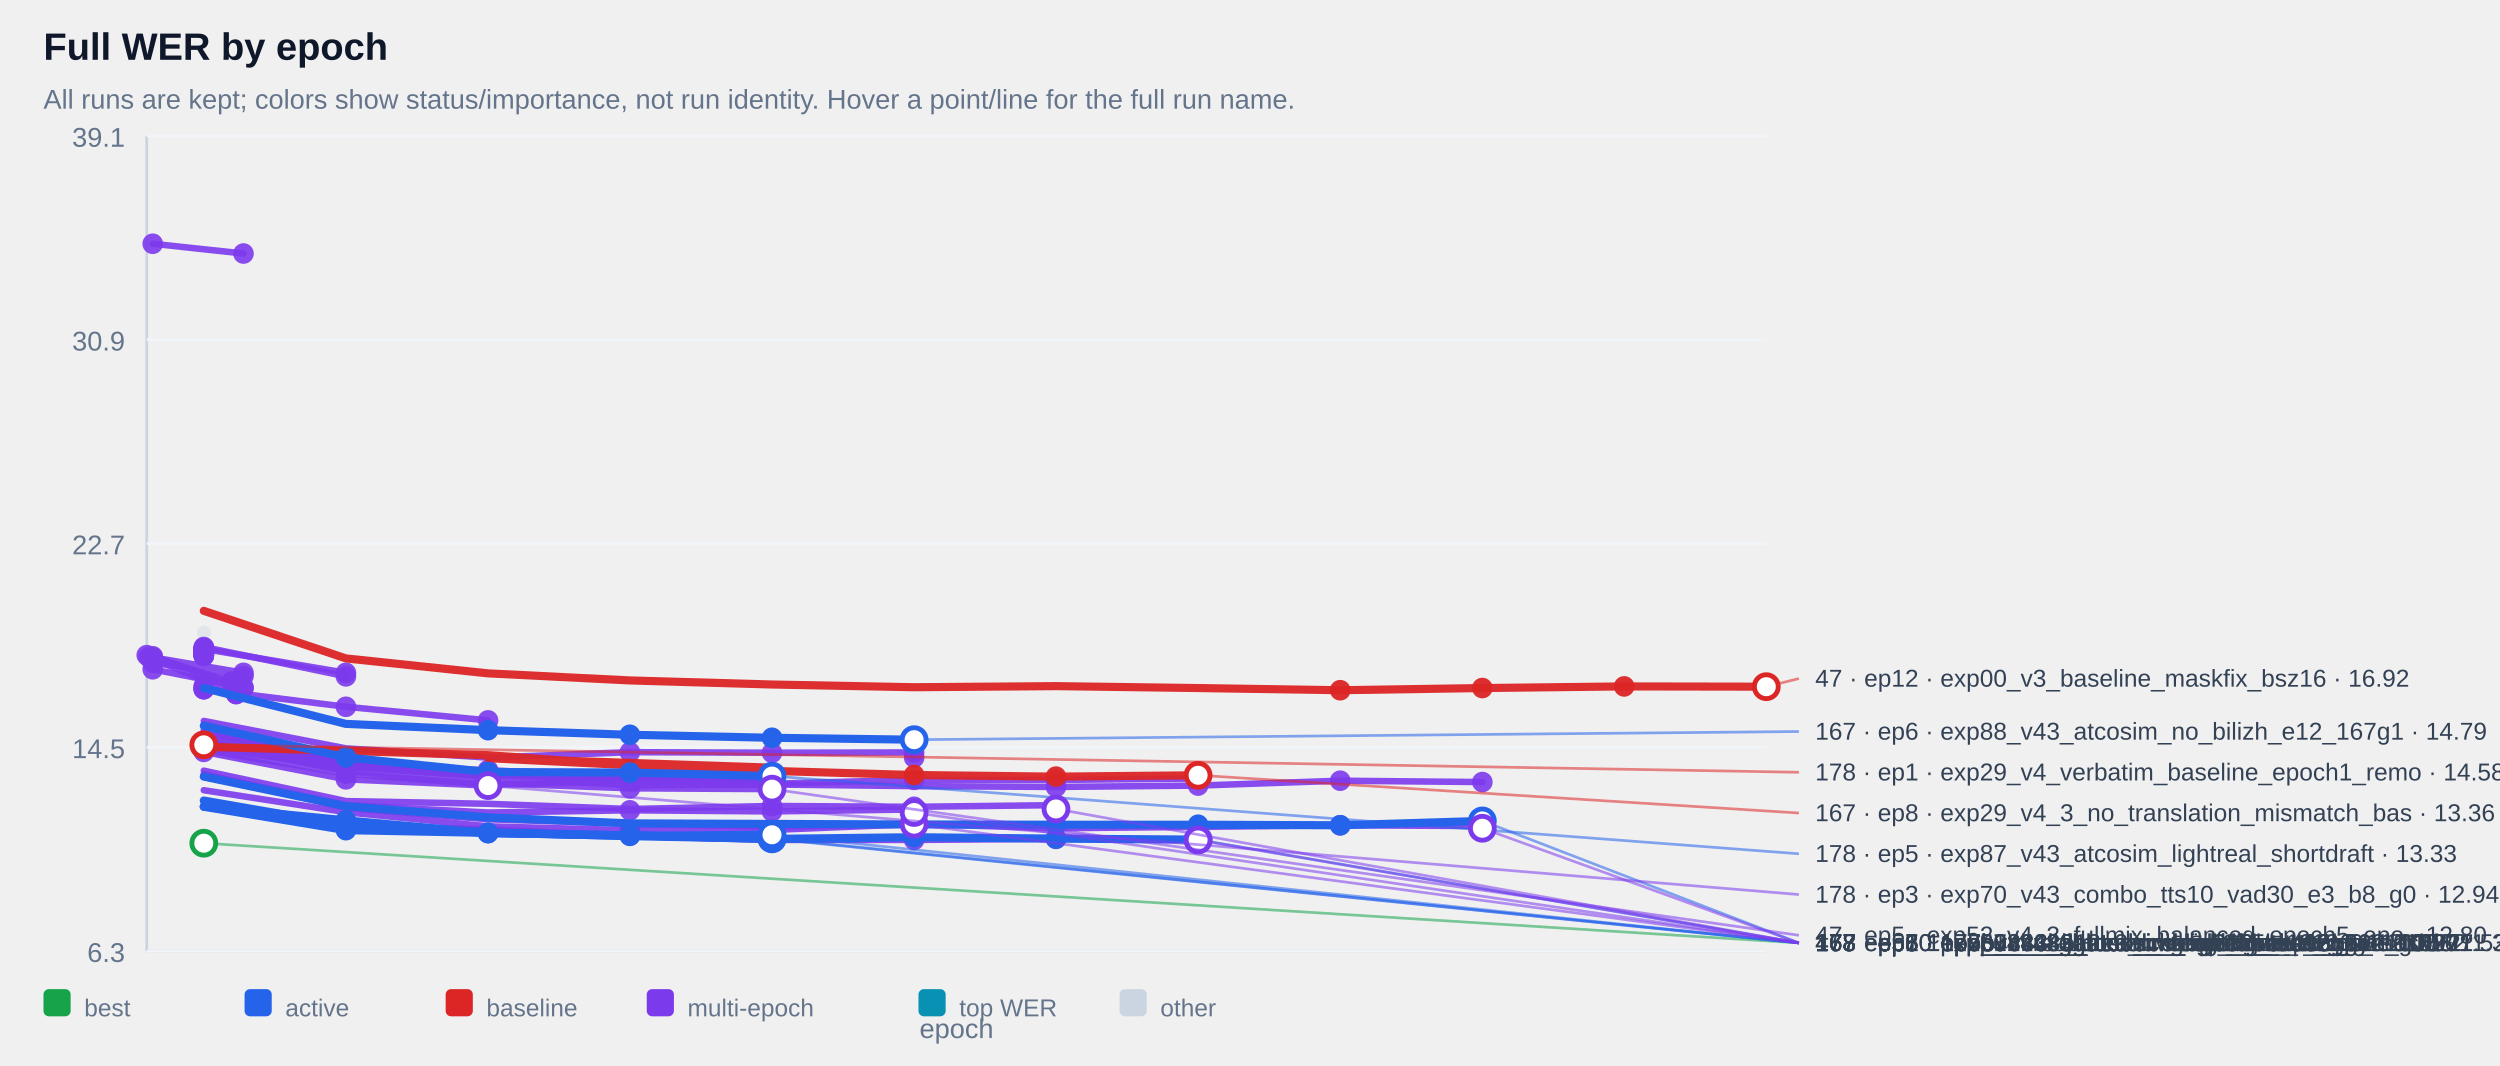
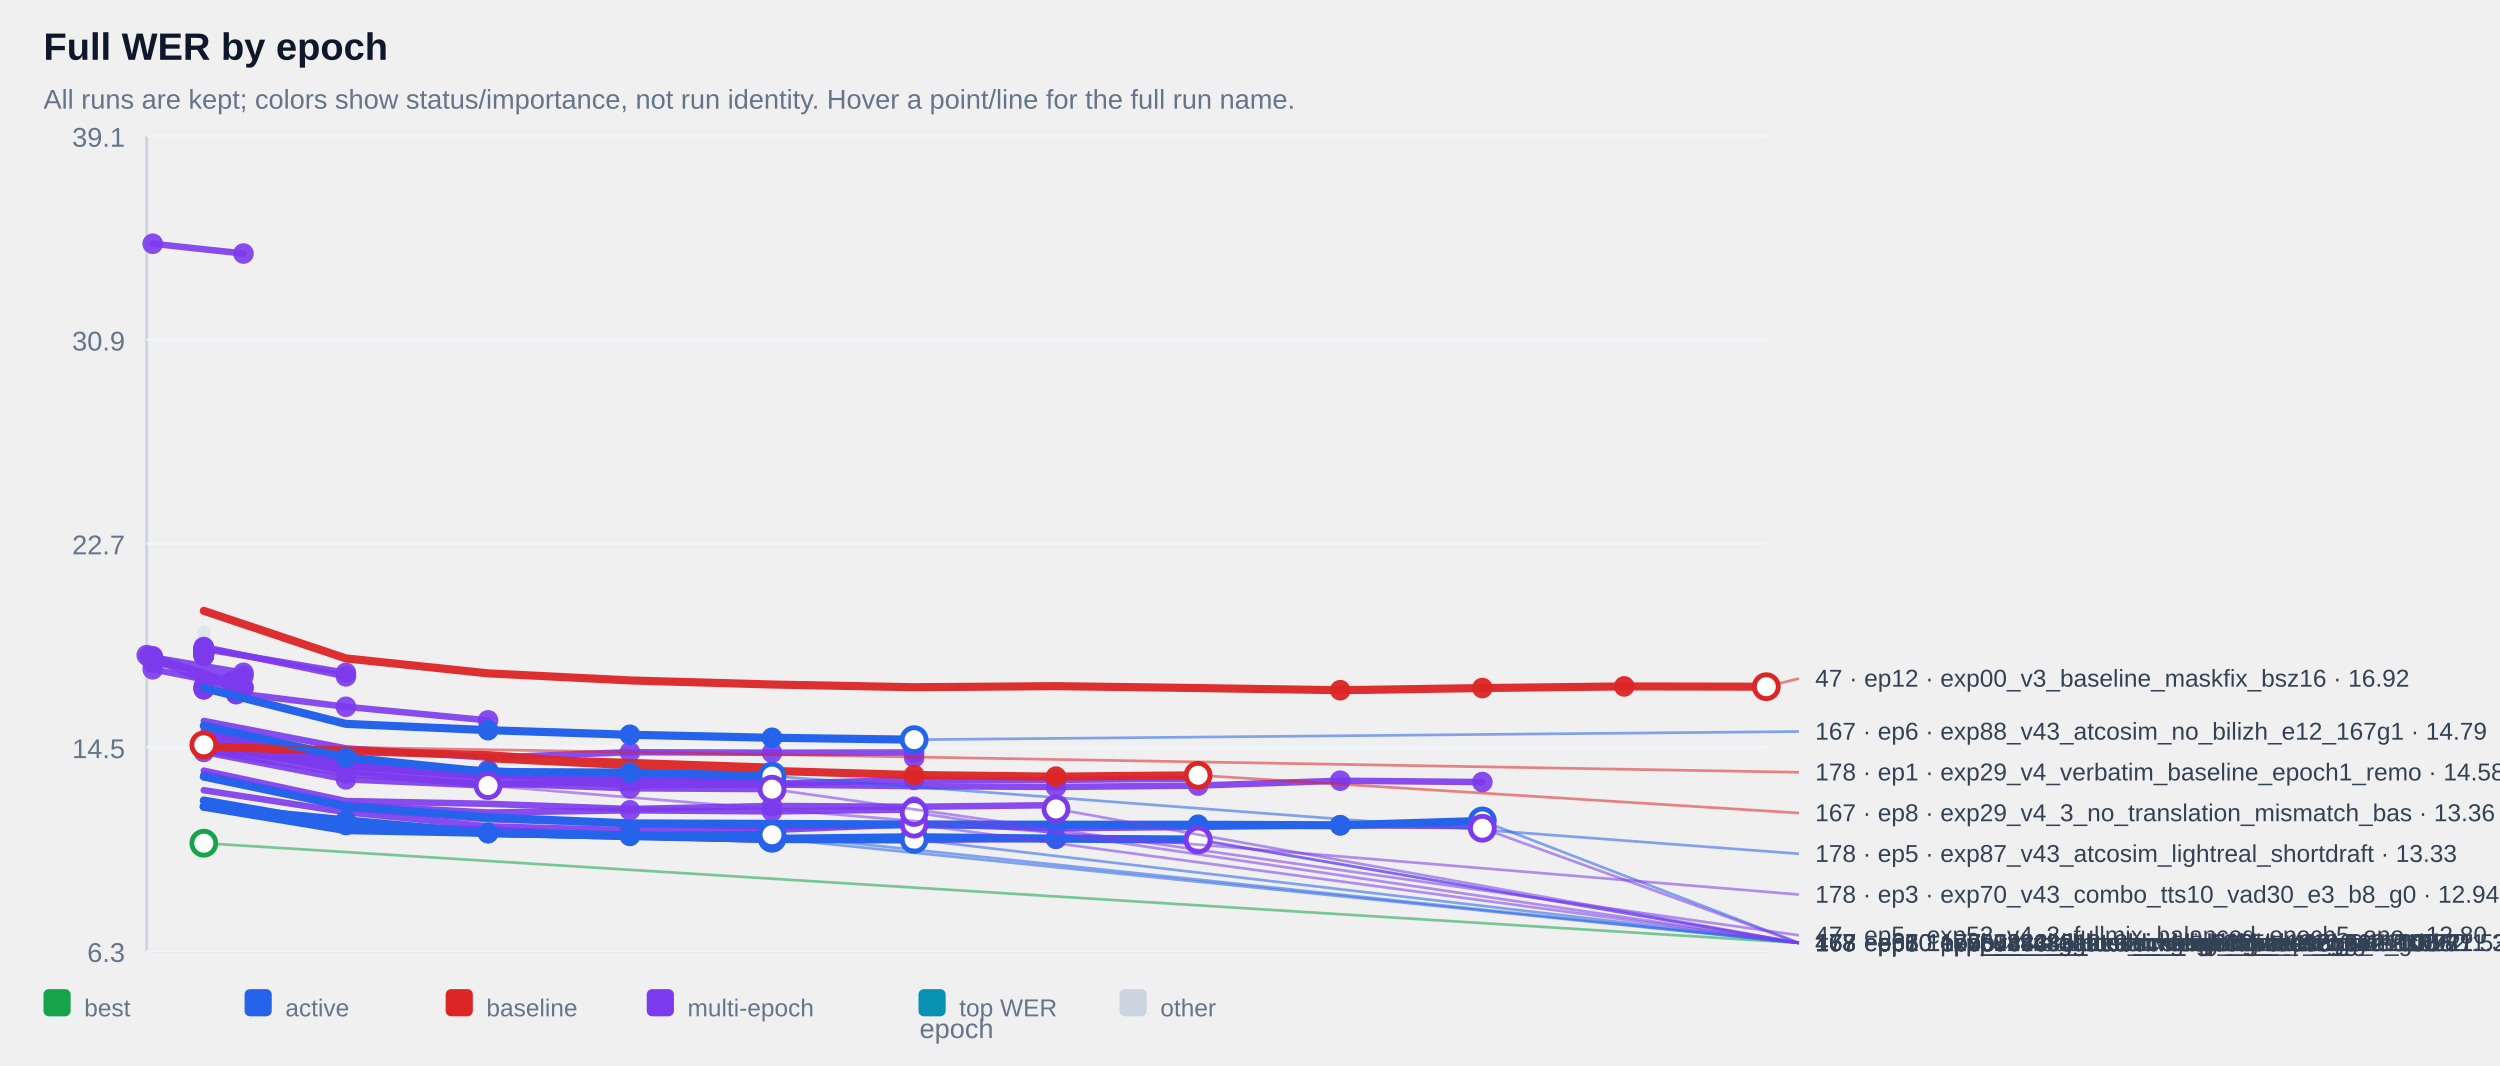
<svg xmlns="http://www.w3.org/2000/svg" width="100%" viewBox="0 0 920 392" style="max-width:920px;background:#ffffff;border:1px solid #e5e7eb;border-radius:10px;">
  <text x="16.0" y="22.0" font-size="14" fill="#0f172a" text-anchor="start" font-family="Arial, sans-serif" font-weight="700">Full WER by epoch</text>
  <text x="16.0" y="40.0" font-size="10" fill="#64748b" text-anchor="start" font-family="Arial, sans-serif" font-weight="400">All runs are kept; colors show status/importance, not run identity. Hover a point/line for the full run name.</text>
  <line x1="54" y1="50" x2="54" y2="350" stroke="#cbd5e1" />
  <line x1="54" y1="350" x2="650" y2="350" stroke="#cbd5e1" />
  <line x1="54" y1="350.0" x2="650" y2="350.0" stroke="#f1f5f9" />
  <text x="46.0" y="354.0" font-size="10" fill="#64748b" text-anchor="end" font-family="Arial, sans-serif" font-weight="400">6.3</text>
  <line x1="54" y1="275.0" x2="650" y2="275.0" stroke="#f1f5f9" />
  <text x="46.0" y="279.0" font-size="10" fill="#64748b" text-anchor="end" font-family="Arial, sans-serif" font-weight="400">14.5</text>
  <line x1="54" y1="200.0" x2="650" y2="200.0" stroke="#f1f5f9" />
  <text x="46.0" y="204.0" font-size="10" fill="#64748b" text-anchor="end" font-family="Arial, sans-serif" font-weight="400">22.7</text>
  <line x1="54" y1="125.0" x2="650" y2="125.0" stroke="#f1f5f9" />
  <text x="46.0" y="129.0" font-size="10" fill="#64748b" text-anchor="end" font-family="Arial, sans-serif" font-weight="400">30.9</text>
  <line x1="54" y1="50.0" x2="650" y2="50.0" stroke="#f1f5f9" />
  <text x="46.0" y="54.0" font-size="10" fill="#64748b" text-anchor="end" font-family="Arial, sans-serif" font-weight="400">39.1</text>
  <g opacity="0.38">
    <circle cx="75.0" cy="232.8" r="2.6" fill="#cbd5e1" />
  </g>
  <g opacity="0.90">
    <polyline points="56.2,89.7 89.6,93.3" fill="none" stroke="#7c3aed" stroke-width="2.4" stroke-linecap="round" stroke-linejoin="round" />
  </g>
  <g opacity="0.90">
    <circle cx="56.2" cy="89.7" r="3.8" fill="#7c3aed" />
  </g>
  <g opacity="0.90">
    <circle cx="89.6" cy="93.3" r="3.8" fill="#7c3aed" />
  </g>
  <g opacity="0.90">
    <polyline points="75.0,238.6 75.0,238.6" fill="none" stroke="#7c3aed" stroke-width="2.4" stroke-linecap="round" stroke-linejoin="round" />
  </g>
  <g opacity="0.90">
    <circle cx="75.0" cy="238.6" r="3.8" fill="#7c3aed" />
  </g>
  <g opacity="0.90">
    <circle cx="75.0" cy="238.6" r="3.8" fill="#7c3aed" />
  </g>
  <g opacity="0.90">
    <polyline points="75.0,238.6 75.0,238.6" fill="none" stroke="#7c3aed" stroke-width="2.4" stroke-linecap="round" stroke-linejoin="round" />
  </g>
  <g opacity="0.90">
    <circle cx="75.0" cy="238.6" r="3.8" fill="#7c3aed" />
  </g>
  <g opacity="0.90">
    <circle cx="75.0" cy="238.6" r="3.8" fill="#7c3aed" />
  </g>
  <g opacity="0.90">
    <polyline points="75.0,239.1 75.0,239.1" fill="none" stroke="#7c3aed" stroke-width="2.4" stroke-linecap="round" stroke-linejoin="round" />
  </g>
  <g opacity="0.90">
    <circle cx="75.0" cy="239.1" r="3.8" fill="#7c3aed" />
  </g>
  <g opacity="0.90">
    <circle cx="75.0" cy="239.1" r="3.8" fill="#7c3aed" />
  </g>
  <g opacity="0.90">
    <polyline points="75.0,239.1 75.0,239.1" fill="none" stroke="#7c3aed" stroke-width="2.4" stroke-linecap="round" stroke-linejoin="round" />
  </g>
  <g opacity="0.90">
    <circle cx="75.0" cy="239.1" r="3.8" fill="#7c3aed" />
  </g>
  <g opacity="0.90">
    <circle cx="75.0" cy="239.1" r="3.8" fill="#7c3aed" />
  </g>
  <g opacity="0.90">
    <polyline points="75.0,239.2 75.0,239.2" fill="none" stroke="#7c3aed" stroke-width="2.4" stroke-linecap="round" stroke-linejoin="round" />
  </g>
  <g opacity="0.90">
    <circle cx="75.0" cy="239.2" r="3.8" fill="#7c3aed" />
  </g>
  <g opacity="0.90">
    <circle cx="75.0" cy="239.2" r="3.8" fill="#7c3aed" />
  </g>
  <g opacity="0.90">
    <polyline points="75.0,239.2 75.0,239.2" fill="none" stroke="#7c3aed" stroke-width="2.4" stroke-linecap="round" stroke-linejoin="round" />
  </g>
  <g opacity="0.90">
    <circle cx="75.0" cy="239.2" r="3.8" fill="#7c3aed" />
  </g>
  <g opacity="0.90">
    <circle cx="75.0" cy="239.2" r="3.8" fill="#7c3aed" />
  </g>
  <g opacity="0.90">
    <polyline points="75.0,239.3 75.0,239.3" fill="none" stroke="#7c3aed" stroke-width="2.4" stroke-linecap="round" stroke-linejoin="round" />
  </g>
  <g opacity="0.90">
    <circle cx="75.0" cy="239.3" r="3.8" fill="#7c3aed" />
  </g>
  <g opacity="0.90">
    <circle cx="75.0" cy="239.3" r="3.8" fill="#7c3aed" />
  </g>
  <g opacity="0.90">
    <polyline points="75.0,239.4 75.0,239.4" fill="none" stroke="#7c3aed" stroke-width="2.4" stroke-linecap="round" stroke-linejoin="round" />
  </g>
  <g opacity="0.90">
    <circle cx="75.0" cy="239.4" r="3.8" fill="#7c3aed" />
  </g>
  <g opacity="0.90">
    <circle cx="75.0" cy="239.4" r="3.8" fill="#7c3aed" />
  </g>
  <g opacity="0.90">
    <polyline points="75.0,239.6 75.0,239.6" fill="none" stroke="#7c3aed" stroke-width="2.4" stroke-linecap="round" stroke-linejoin="round" />
  </g>
  <g opacity="0.90">
    <circle cx="75.0" cy="239.6" r="3.8" fill="#7c3aed" />
  </g>
  <g opacity="0.90">
    <circle cx="75.0" cy="239.6" r="3.8" fill="#7c3aed" />
  </g>
  <g opacity="0.90">
    <polyline points="75.0,239.8 75.0,239.8" fill="none" stroke="#7c3aed" stroke-width="2.4" stroke-linecap="round" stroke-linejoin="round" />
  </g>
  <g opacity="0.90">
    <circle cx="75.0" cy="239.8" r="3.8" fill="#7c3aed" />
  </g>
  <g opacity="0.90">
    <circle cx="75.0" cy="239.8" r="3.8" fill="#7c3aed" />
  </g>
  <g opacity="0.90">
    <polyline points="75.0,239.8 75.0,239.8" fill="none" stroke="#7c3aed" stroke-width="2.4" stroke-linecap="round" stroke-linejoin="round" />
  </g>
  <g opacity="0.90">
    <circle cx="75.0" cy="239.8" r="3.8" fill="#7c3aed" />
  </g>
  <g opacity="0.90">
    <circle cx="75.0" cy="239.8" r="3.8" fill="#7c3aed" />
  </g>
  <g opacity="0.90">
    <polyline points="75.0,239.9 75.0,239.9" fill="none" stroke="#7c3aed" stroke-width="2.4" stroke-linecap="round" stroke-linejoin="round" />
  </g>
  <g opacity="0.90">
    <circle cx="75.0" cy="239.9" r="3.8" fill="#7c3aed" />
  </g>
  <g opacity="0.90">
    <circle cx="75.0" cy="239.9" r="3.8" fill="#7c3aed" />
  </g>
  <g opacity="0.90">
    <polyline points="75.0,240.1 75.0,240.1" fill="none" stroke="#7c3aed" stroke-width="2.4" stroke-linecap="round" stroke-linejoin="round" />
  </g>
  <g opacity="0.90">
    <circle cx="75.0" cy="240.1" r="3.8" fill="#7c3aed" />
  </g>
  <g opacity="0.90">
    <circle cx="75.0" cy="240.1" r="3.8" fill="#7c3aed" />
  </g>
  <g opacity="0.90">
    <polyline points="75.0,240.2 75.0,240.2" fill="none" stroke="#7c3aed" stroke-width="2.4" stroke-linecap="round" stroke-linejoin="round" />
  </g>
  <g opacity="0.90">
    <circle cx="75.0" cy="240.2" r="3.8" fill="#7c3aed" />
  </g>
  <g opacity="0.90">
    <circle cx="75.0" cy="240.2" r="3.8" fill="#7c3aed" />
  </g>
  <g opacity="0.90">
    <polyline points="75.0,240.3 75.0,240.3" fill="none" stroke="#7c3aed" stroke-width="2.4" stroke-linecap="round" stroke-linejoin="round" />
  </g>
  <g opacity="0.90">
    <circle cx="75.0" cy="240.3" r="3.8" fill="#7c3aed" />
  </g>
  <g opacity="0.90">
    <circle cx="75.0" cy="240.3" r="3.8" fill="#7c3aed" />
  </g>
  <g opacity="0.90">
    <polyline points="75.0,240.5 75.0,240.5" fill="none" stroke="#7c3aed" stroke-width="2.4" stroke-linecap="round" stroke-linejoin="round" />
  </g>
  <g opacity="0.90">
    <circle cx="75.0" cy="240.5" r="3.8" fill="#7c3aed" />
  </g>
  <g opacity="0.90">
    <circle cx="75.0" cy="240.5" r="3.8" fill="#7c3aed" />
  </g>
  <g opacity="0.90">
    <polyline points="75.0,240.5 75.0,240.5" fill="none" stroke="#7c3aed" stroke-width="2.4" stroke-linecap="round" stroke-linejoin="round" />
  </g>
  <g opacity="0.90">
    <circle cx="75.0" cy="240.5" r="3.8" fill="#7c3aed" />
  </g>
  <g opacity="0.90">
    <circle cx="75.0" cy="240.5" r="3.8" fill="#7c3aed" />
  </g>
  <g opacity="0.90">
    <polyline points="75.0,241.0 75.0,241.0" fill="none" stroke="#7c3aed" stroke-width="2.4" stroke-linecap="round" stroke-linejoin="round" />
  </g>
  <g opacity="0.90">
    <circle cx="75.0" cy="241.0" r="3.8" fill="#7c3aed" />
  </g>
  <g opacity="0.90">
    <circle cx="75.0" cy="241.0" r="3.8" fill="#7c3aed" />
  </g>
  <g opacity="0.90">
    <polyline points="75.0,241.0 75.0,241.0" fill="none" stroke="#7c3aed" stroke-width="2.4" stroke-linecap="round" stroke-linejoin="round" />
  </g>
  <g opacity="0.90">
    <circle cx="75.0" cy="241.0" r="3.8" fill="#7c3aed" />
  </g>
  <g opacity="0.90">
    <circle cx="75.0" cy="241.0" r="3.8" fill="#7c3aed" />
  </g>
  <g opacity="0.90">
    <polyline points="75.0,241.4 75.0,241.4" fill="none" stroke="#7c3aed" stroke-width="2.4" stroke-linecap="round" stroke-linejoin="round" />
  </g>
  <g opacity="0.90">
    <circle cx="75.0" cy="241.4" r="3.8" fill="#7c3aed" />
  </g>
  <g opacity="0.90">
    <circle cx="75.0" cy="241.4" r="3.8" fill="#7c3aed" />
  </g>
  <g opacity="0.90">
    <polyline points="75.0,238.8 127.3,247.6" fill="none" stroke="#7c3aed" stroke-width="2.4" stroke-linecap="round" stroke-linejoin="round" />
  </g>
  <g opacity="0.90">
    <circle cx="75.0" cy="238.8" r="3.8" fill="#7c3aed" />
  </g>
  <g opacity="0.90">
    <circle cx="127.3" cy="247.6" r="3.8" fill="#7c3aed" />
  </g>
  <g opacity="0.90">
    <polyline points="56.2,241.9 89.6,247.6 56.2,243.9 89.6,248.8" fill="none" stroke="#7c3aed" stroke-width="2.4" stroke-linecap="round" stroke-linejoin="round" />
  </g>
  <g opacity="0.90">
    <circle cx="56.2" cy="241.9" r="3.8" fill="#7c3aed" />
  </g>
  <g opacity="0.90">
    <circle cx="89.6" cy="247.6" r="3.8" fill="#7c3aed" />
  </g>
  <g opacity="0.90">
    <circle cx="56.2" cy="243.9" r="3.8" fill="#7c3aed" />
  </g>
  <g opacity="0.90">
    <circle cx="89.6" cy="248.8" r="3.8" fill="#7c3aed" />
  </g>
  <g opacity="0.90">
    <polyline points="75.0,238.1 127.3,248.9" fill="none" stroke="#7c3aed" stroke-width="2.4" stroke-linecap="round" stroke-linejoin="round" />
  </g>
  <g opacity="0.90">
    <circle cx="75.0" cy="238.1" r="3.8" fill="#7c3aed" />
  </g>
  <g opacity="0.90">
    <circle cx="127.3" cy="248.9" r="3.8" fill="#7c3aed" />
  </g>
  <g opacity="0.90">
    <polyline points="54.0,241.1 85.2,250.9 85.2,250.9" fill="none" stroke="#7c3aed" stroke-width="2.4" stroke-linecap="round" stroke-linejoin="round" />
  </g>
  <g opacity="0.90">
    <circle cx="54.0" cy="241.1" r="3.8" fill="#7c3aed" />
  </g>
  <g opacity="0.90">
    <circle cx="85.2" cy="250.9" r="3.8" fill="#7c3aed" />
  </g>
  <g opacity="0.90">
    <circle cx="85.2" cy="250.9" r="3.8" fill="#7c3aed" />
  </g>
  <g opacity="0.90">
    <polyline points="75.0,252.6 75.0,252.6" fill="none" stroke="#7c3aed" stroke-width="2.4" stroke-linecap="round" stroke-linejoin="round" />
  </g>
  <g opacity="0.90">
    <circle cx="75.0" cy="252.6" r="3.8" fill="#7c3aed" />
  </g>
  <g opacity="0.90">
    <circle cx="75.0" cy="252.6" r="3.8" fill="#7c3aed" />
  </g>
  <g opacity="0.90">
    <polyline points="56.2,246.3 89.6,252.9" fill="none" stroke="#7c3aed" stroke-width="2.4" stroke-linecap="round" stroke-linejoin="round" />
  </g>
  <g opacity="0.90">
    <circle cx="56.2" cy="246.3" r="3.8" fill="#7c3aed" />
  </g>
  <g opacity="0.90">
    <circle cx="89.6" cy="252.9" r="3.8" fill="#7c3aed" />
  </g>
  <g opacity="0.90">
    <polyline points="56.2,241.5 89.6,253.3" fill="none" stroke="#7c3aed" stroke-width="2.4" stroke-linecap="round" stroke-linejoin="round" />
  </g>
  <g opacity="0.90">
    <circle cx="56.2" cy="241.5" r="3.8" fill="#7c3aed" />
  </g>
  <g opacity="0.90">
    <circle cx="89.6" cy="253.3" r="3.8" fill="#7c3aed" />
  </g>
  <g opacity="0.90">
    <polyline points="75.0,253.6 75.0,253.6" fill="none" stroke="#7c3aed" stroke-width="2.4" stroke-linecap="round" stroke-linejoin="round" />
  </g>
  <g opacity="0.90">
    <circle cx="75.0" cy="253.6" r="3.8" fill="#7c3aed" />
  </g>
  <g opacity="0.90">
    <circle cx="75.0" cy="253.6" r="3.8" fill="#7c3aed" />
  </g>
  <g opacity="0.90">
    <polyline points="54.8,241.8 86.9,255.4 86.9,255.4" fill="none" stroke="#7c3aed" stroke-width="2.4" stroke-linecap="round" stroke-linejoin="round" />
  </g>
  <g opacity="0.90">
    <circle cx="54.8" cy="241.8" r="3.8" fill="#7c3aed" />
  </g>
  <g opacity="0.90">
    <circle cx="86.9" cy="255.4" r="3.8" fill="#7c3aed" />
  </g>
  <g opacity="0.90">
    <circle cx="86.9" cy="255.4" r="3.8" fill="#7c3aed" />
  </g>
  <g opacity="0.90">
    <polyline points="75.0,253.6 127.3,260.1 179.6,265.1" fill="none" stroke="#7c3aed" stroke-width="2.4" stroke-linecap="round" stroke-linejoin="round" />
  </g>
  <g opacity="0.90">
    <circle cx="75.0" cy="253.6" r="3.8" fill="#7c3aed" />
  </g>
  <g opacity="0.90">
    <circle cx="127.3" cy="260.1" r="3.8" fill="#7c3aed" />
  </g>
  <g opacity="0.90">
    <circle cx="179.6" cy="265.1" r="3.8" fill="#7c3aed" />
  </g>
  <g opacity="0.90">
    <polyline points="75.0,265.3 127.3,275.4 179.6,278.8 231.8,276.8 284.1,277.0 336.4,276.9 336.4,278.8" fill="none" stroke="#7c3aed" stroke-width="2.4" stroke-linecap="round" stroke-linejoin="round" />
  </g>
  <g opacity="0.90">
    <circle cx="231.8" cy="276.8" r="3.8" fill="#7c3aed" />
  </g>
  <g opacity="0.90">
    <circle cx="284.1" cy="277.0" r="3.8" fill="#7c3aed" />
  </g>
  <g opacity="0.90">
    <circle cx="336.4" cy="276.9" r="3.8" fill="#7c3aed" />
  </g>
  <g opacity="0.90">
    <circle cx="336.4" cy="278.8" r="3.8" fill="#7c3aed" />
  </g>
  <g opacity="0.90">
    <polyline points="75.0,273.1 127.3,281.3 179.6,284.2 179.6,284.2" fill="none" stroke="#7c3aed" stroke-width="2.4" stroke-linecap="round" stroke-linejoin="round" />
  </g>
  <g opacity="0.90">
    <circle cx="75.0" cy="273.1" r="3.8" fill="#7c3aed" />
  </g>
  <g opacity="0.90">
    <circle cx="127.3" cy="281.3" r="3.8" fill="#7c3aed" />
  </g>
  <g opacity="0.90">
    <circle cx="179.6" cy="284.2" r="3.8" fill="#7c3aed" />
  </g>
  <g opacity="0.90">
    <circle cx="179.6" cy="284.2" r="3.8" fill="#7c3aed" />
  </g>
  <g opacity="0.90">
    <polyline points="75.0,273.7 127.3,281.4 179.6,285.0 179.6,285.0" fill="none" stroke="#7c3aed" stroke-width="2.4" stroke-linecap="round" stroke-linejoin="round" />
  </g>
  <g opacity="0.90">
    <circle cx="75.0" cy="273.7" r="3.8" fill="#7c3aed" />
  </g>
  <g opacity="0.90">
    <circle cx="127.3" cy="281.4" r="3.8" fill="#7c3aed" />
  </g>
  <g opacity="0.90">
    <circle cx="179.6" cy="285.0" r="3.8" fill="#7c3aed" />
  </g>
  <g opacity="0.90">
    <circle cx="179.6" cy="285.0" r="3.8" fill="#7c3aed" />
  </g>
  <g opacity="0.90">
    <polyline points="75.0,275.1 127.3,282.3 179.6,285.1 179.6,285.1" fill="none" stroke="#7c3aed" stroke-width="2.4" stroke-linecap="round" stroke-linejoin="round" />
  </g>
  <g opacity="0.90">
    <circle cx="75.0" cy="275.1" r="3.8" fill="#7c3aed" />
  </g>
  <g opacity="0.90">
    <circle cx="127.3" cy="282.3" r="3.8" fill="#7c3aed" />
  </g>
  <g opacity="0.90">
    <circle cx="179.6" cy="285.1" r="3.8" fill="#7c3aed" />
  </g>
  <g opacity="0.90">
    <circle cx="179.6" cy="285.1" r="3.8" fill="#7c3aed" />
  </g>
  <g opacity="0.90">
    <polyline points="75.0,272.8 127.3,281.7 179.6,285.3 179.6,285.3" fill="none" stroke="#7c3aed" stroke-width="2.4" stroke-linecap="round" stroke-linejoin="round" />
  </g>
  <g opacity="0.90">
    <circle cx="75.0" cy="272.8" r="3.8" fill="#7c3aed" />
  </g>
  <g opacity="0.90">
    <circle cx="127.3" cy="281.7" r="3.8" fill="#7c3aed" />
  </g>
  <g opacity="0.90">
    <circle cx="179.6" cy="285.3" r="3.8" fill="#7c3aed" />
  </g>
  <g opacity="0.90">
    <circle cx="179.6" cy="285.3" r="3.8" fill="#7c3aed" />
  </g>
  <g opacity="0.90">
    <polyline points="75.0,273.5 127.3,281.8 179.6,285.6 179.6,285.6" fill="none" stroke="#7c3aed" stroke-width="2.4" stroke-linecap="round" stroke-linejoin="round" />
  </g>
  <g opacity="0.90">
    <circle cx="75.0" cy="273.5" r="3.8" fill="#7c3aed" />
  </g>
  <g opacity="0.90">
    <circle cx="127.3" cy="281.8" r="3.8" fill="#7c3aed" />
  </g>
  <g opacity="0.90">
    <circle cx="179.6" cy="285.6" r="3.8" fill="#7c3aed" />
  </g>
  <g opacity="0.90">
    <circle cx="179.6" cy="285.6" r="3.8" fill="#7c3aed" />
  </g>
  <g opacity="0.90">
    <polyline points="75.0,274.3 127.3,281.9 179.6,285.9 179.6,285.9" fill="none" stroke="#7c3aed" stroke-width="2.4" stroke-linecap="round" stroke-linejoin="round" />
  </g>
  <g opacity="0.90">
    <circle cx="75.0" cy="274.3" r="3.8" fill="#7c3aed" />
  </g>
  <g opacity="0.90">
    <circle cx="127.3" cy="281.9" r="3.8" fill="#7c3aed" />
  </g>
  <g opacity="0.90">
    <circle cx="179.6" cy="285.9" r="3.8" fill="#7c3aed" />
  </g>
  <g opacity="0.90">
    <circle cx="179.6" cy="285.9" r="3.8" fill="#7c3aed" />
  </g>
  <g opacity="0.90">
    <polyline points="75.0,269.9 127.3,280.5 179.6,284.0 231.8,284.8 284.1,286.0 284.1,286.0" fill="none" stroke="#7c3aed" stroke-width="2.4" stroke-linecap="round" stroke-linejoin="round" />
  </g>
  <g opacity="0.90">
    <circle cx="179.6" cy="284.0" r="3.8" fill="#7c3aed" />
  </g>
  <g opacity="0.90">
    <circle cx="231.8" cy="284.8" r="3.8" fill="#7c3aed" />
  </g>
  <g opacity="0.90">
    <circle cx="284.1" cy="286.0" r="3.8" fill="#7c3aed" />
  </g>
  <g opacity="0.90">
    <circle cx="284.1" cy="286.0" r="3.8" fill="#7c3aed" />
  </g>
  <g opacity="0.90">
    <polyline points="75.0,273.4 127.3,282.1 179.6,283.4 231.8,286.2 284.1,286.2 284.1,286.2" fill="none" stroke="#7c3aed" stroke-width="2.4" stroke-linecap="round" stroke-linejoin="round" />
  </g>
  <g opacity="0.90">
    <circle cx="179.6" cy="283.4" r="3.8" fill="#7c3aed" />
  </g>
  <g opacity="0.90">
    <circle cx="231.8" cy="286.2" r="3.8" fill="#7c3aed" />
  </g>
  <g opacity="0.90">
    <circle cx="284.1" cy="286.2" r="3.8" fill="#7c3aed" />
  </g>
  <g opacity="0.90">
    <circle cx="284.1" cy="286.2" r="3.8" fill="#7c3aed" />
  </g>
  <g opacity="0.90">
    <polyline points="75.0,266.6 127.3,280.2 179.6,284.2 231.8,287.6 284.1,288.4 336.4,287.0 388.6,287.0 440.9,286.5" fill="none" stroke="#7c3aed" stroke-width="2.4" stroke-linecap="round" stroke-linejoin="round" />
  </g>
  <g opacity="0.90">
    <circle cx="284.1" cy="288.4" r="3.8" fill="#7c3aed" />
  </g>
  <g opacity="0.90">
    <circle cx="336.4" cy="287.0" r="3.8" fill="#7c3aed" />
  </g>
  <g opacity="0.90">
    <circle cx="388.6" cy="287.0" r="3.8" fill="#7c3aed" />
  </g>
  <g opacity="0.90">
    <circle cx="440.9" cy="286.5" r="3.8" fill="#7c3aed" />
  </g>
  <g opacity="0.90">
    <polyline points="75.0,271.0 127.3,280.6 179.6,285.2 231.8,287.1 284.1,287.0 284.1,287.0" fill="none" stroke="#7c3aed" stroke-width="2.4" stroke-linecap="round" stroke-linejoin="round" />
  </g>
  <g opacity="0.90">
    <circle cx="179.6" cy="285.2" r="3.8" fill="#7c3aed" />
  </g>
  <g opacity="0.90">
    <circle cx="231.8" cy="287.1" r="3.8" fill="#7c3aed" />
  </g>
  <g opacity="0.90">
    <circle cx="284.1" cy="287.0" r="3.8" fill="#7c3aed" />
  </g>
  <g opacity="0.90">
    <circle cx="284.1" cy="287.0" r="3.8" fill="#7c3aed" />
  </g>
  <g opacity="0.90">
    <polyline points="75.0,276.0 127.3,284.7 179.6,288.8 179.6,288.8 231.8,287.5" fill="none" stroke="#7c3aed" stroke-width="2.4" stroke-linecap="round" stroke-linejoin="round" />
  </g>
  <g opacity="0.90">
    <circle cx="127.3" cy="284.7" r="3.8" fill="#7c3aed" />
  </g>
  <g opacity="0.90">
    <circle cx="179.6" cy="288.8" r="3.8" fill="#7c3aed" />
  </g>
  <g opacity="0.90">
    <circle cx="179.6" cy="288.8" r="3.8" fill="#7c3aed" />
  </g>
  <g opacity="0.90">
    <circle cx="231.8" cy="287.5" r="3.8" fill="#7c3aed" />
  </g>
  <g opacity="0.90">
    <polyline points="75.0,268.6 127.3,281.9 179.6,285.8 231.8,289.0 284.1,288.7 336.4,289.3 388.6,289.6 440.9,289.1 493.2,287.3 545.5,287.8" fill="none" stroke="#7c3aed" stroke-width="2.4" stroke-linecap="round" stroke-linejoin="round" />
  </g>
  <g opacity="0.90">
    <circle cx="388.6" cy="289.6" r="3.8" fill="#7c3aed" />
  </g>
  <g opacity="0.90">
    <circle cx="440.9" cy="289.1" r="3.8" fill="#7c3aed" />
  </g>
  <g opacity="0.90">
    <circle cx="493.2" cy="287.3" r="3.8" fill="#7c3aed" />
  </g>
  <g opacity="0.90">
    <circle cx="545.5" cy="287.8" r="3.8" fill="#7c3aed" />
  </g>
  <g opacity="0.90">
    <polyline points="75.0,276.7 127.3,286.8 179.6,289.1 179.6,289.1" fill="none" stroke="#7c3aed" stroke-width="2.4" stroke-linecap="round" stroke-linejoin="round" />
  </g>
  <g opacity="0.90">
    <circle cx="75.0" cy="276.7" r="3.8" fill="#7c3aed" />
  </g>
  <g opacity="0.90">
    <circle cx="127.3" cy="286.8" r="3.8" fill="#7c3aed" />
  </g>
  <g opacity="0.90">
    <circle cx="179.6" cy="289.1" r="3.8" fill="#7c3aed" />
  </g>
  <g opacity="0.90">
    <circle cx="179.6" cy="289.1" r="3.8" fill="#7c3aed" />
  </g>
  <g opacity="0.90">
    <polyline points="75.0,273.2 127.3,283.8 179.6,288.2 231.8,290.1 284.1,290.4 284.1,290.4" fill="none" stroke="#7c3aed" stroke-width="2.4" stroke-linecap="round" stroke-linejoin="round" />
  </g>
  <g opacity="0.90">
    <circle cx="179.6" cy="288.2" r="3.8" fill="#7c3aed" />
  </g>
  <g opacity="0.90">
    <circle cx="231.8" cy="290.1" r="3.8" fill="#7c3aed" />
  </g>
  <g opacity="0.90">
    <circle cx="284.1" cy="290.4" r="3.8" fill="#7c3aed" />
  </g>
  <g opacity="0.90">
    <circle cx="284.1" cy="290.4" r="3.8" fill="#7c3aed" />
  </g>
  <g opacity="0.90">
    <polyline points="75.0,283.6 127.3,294.8 179.6,295.8 231.8,297.7 284.1,296.6 336.4,296.9 388.6,296.3 388.6,297.7" fill="none" stroke="#7c3aed" stroke-width="2.4" stroke-linecap="round" stroke-linejoin="round" />
  </g>
  <g opacity="0.90">
    <circle cx="284.1" cy="296.6" r="3.8" fill="#7c3aed" />
  </g>
  <g opacity="0.90">
    <circle cx="336.4" cy="296.9" r="3.8" fill="#7c3aed" />
  </g>
  <g opacity="0.90">
    <circle cx="388.6" cy="296.3" r="3.8" fill="#7c3aed" />
  </g>
  <g opacity="0.90">
    <circle cx="388.6" cy="297.7" r="3.8" fill="#7c3aed" />
  </g>
  <g opacity="0.90">
    <polyline points="75.0,285.1 127.3,296.3 179.6,299.0 231.8,298.2 284.1,298.6 336.4,297.9 336.4,299.0" fill="none" stroke="#7c3aed" stroke-width="2.4" stroke-linecap="round" stroke-linejoin="round" />
  </g>
  <g opacity="0.90">
    <circle cx="231.8" cy="298.2" r="3.8" fill="#7c3aed" />
  </g>
  <g opacity="0.90">
    <circle cx="284.1" cy="298.6" r="3.8" fill="#7c3aed" />
  </g>
  <g opacity="0.90">
    <circle cx="336.4" cy="297.9" r="3.8" fill="#7c3aed" />
  </g>
  <g opacity="0.90">
    <circle cx="336.4" cy="299.0" r="3.8" fill="#7c3aed" />
  </g>
  <g opacity="0.90">
    <polyline points="75.0,290.8 127.3,298.9 179.6,304.1 231.8,305.5 284.1,305.4 284.1,305.4 336.4,303.3" fill="none" stroke="#7c3aed" stroke-width="2.4" stroke-linecap="round" stroke-linejoin="round" />
  </g>
  <g opacity="0.90">
    <circle cx="231.8" cy="305.5" r="3.8" fill="#7c3aed" />
  </g>
  <g opacity="0.90">
    <circle cx="284.1" cy="305.4" r="3.8" fill="#7c3aed" />
  </g>
  <g opacity="0.90">
    <circle cx="284.1" cy="305.4" r="3.8" fill="#7c3aed" />
  </g>
  <g opacity="0.90">
    <circle cx="336.4" cy="303.3" r="3.8" fill="#7c3aed" />
  </g>
  <g opacity="0.90">
    <polyline points="75.0,284.9 127.3,297.3 179.6,301.5 231.8,303.1 284.1,304.3 336.4,303.2 388.6,304.8 440.9,304.3 493.2,303.7 545.5,304.0 545.5,304.8" fill="none" stroke="#7c3aed" stroke-width="2.4" stroke-linecap="round" stroke-linejoin="round" />
  </g>
  <g opacity="0.90">
    <circle cx="440.9" cy="304.3" r="3.8" fill="#7c3aed" />
  </g>
  <g opacity="0.90">
    <circle cx="493.2" cy="303.7" r="3.8" fill="#7c3aed" />
  </g>
  <g opacity="0.90">
    <circle cx="545.5" cy="304.0" r="3.8" fill="#7c3aed" />
  </g>
  <g opacity="0.90">
    <circle cx="545.5" cy="304.8" r="3.8" fill="#7c3aed" />
  </g>
  <g opacity="0.90">
    <polyline points="75.0,295.3 127.3,303.7 179.6,305.2 231.8,307.7 284.1,309.1 336.4,309.1 388.6,308.7 440.9,308.8 440.9,309.1" fill="none" stroke="#7c3aed" stroke-width="2.4" stroke-linecap="round" stroke-linejoin="round" />
  </g>
  <g opacity="0.90">
    <circle cx="336.4" cy="309.1" r="3.8" fill="#7c3aed" />
  </g>
  <g opacity="0.90">
    <circle cx="388.6" cy="308.7" r="3.8" fill="#7c3aed" />
  </g>
  <g opacity="0.90">
    <circle cx="440.9" cy="308.8" r="3.8" fill="#7c3aed" />
  </g>
  <g opacity="0.90">
    <circle cx="440.9" cy="309.1" r="3.8" fill="#7c3aed" />
  </g>
  <g opacity="0.95">
    <polyline points="75.0,224.8 127.3,242.3 179.6,247.8 231.8,250.4 284.1,251.9 336.4,252.9 388.6,252.5 440.9,253.2 493.2,254.0 545.5,253.2 597.7,252.6 650.0,252.7" fill="none" stroke="#dc2626" stroke-width="3.0" stroke-linecap="round" stroke-linejoin="round" />
  </g>
  <g opacity="0.95">
    <circle cx="493.2" cy="254.0" r="3.8" fill="#dc2626" />
  </g>
  <g opacity="0.95">
    <circle cx="545.5" cy="253.2" r="3.8" fill="#dc2626" />
  </g>
  <g opacity="0.95">
    <circle cx="597.7" cy="252.6" r="3.8" fill="#dc2626" />
  </g>
  <g opacity="0.95">
    <circle cx="650.0" cy="252.7" r="3.8" fill="#dc2626" />
  </g>
  <g opacity="0.95">
    <polyline points="75.0,274.1 75.0,274.1" fill="none" stroke="#dc2626" stroke-width="3.0" stroke-linecap="round" stroke-linejoin="round" />
  </g>
  <g opacity="0.95">
    <circle cx="75.0" cy="274.1" r="3.8" fill="#dc2626" />
  </g>
  <g opacity="0.95">
    <circle cx="75.0" cy="274.1" r="3.8" fill="#dc2626" />
  </g>
  <g opacity="0.95">
    <polyline points="75.0,274.8 75.0,274.8 179.6,277.9 231.8,281.6 284.1,282.5 284.1,282.5 179.6,279.0 231.8,281.6 284.1,283.7 336.4,285.2 388.6,285.8 440.9,285.3 440.9,285.3" fill="none" stroke="#dc2626" stroke-width="3.0" stroke-linecap="round" stroke-linejoin="round" />
  </g>
  <g opacity="0.95">
    <circle cx="336.4" cy="285.2" r="3.8" fill="#dc2626" />
  </g>
  <g opacity="0.95">
    <circle cx="388.6" cy="285.8" r="3.8" fill="#dc2626" />
  </g>
  <g opacity="0.95">
    <circle cx="440.9" cy="285.3" r="3.8" fill="#dc2626" />
  </g>
  <g opacity="0.95">
    <circle cx="440.9" cy="285.3" r="3.8" fill="#dc2626" />
  </g>
  <g opacity="1.00">
    <polyline points="75.0,253.2 127.3,266.4 179.6,268.7 231.8,270.4 284.1,271.5 336.4,272.2" fill="none" stroke="#2563eb" stroke-width="3.0" stroke-linecap="round" stroke-linejoin="round" />
  </g>
  <g opacity="1.00">
    <circle cx="179.6" cy="268.7" r="3.8" fill="#2563eb" />
  </g>
  <g opacity="1.00">
    <circle cx="231.8" cy="270.4" r="3.8" fill="#2563eb" />
  </g>
  <g opacity="1.00">
    <circle cx="284.1" cy="271.5" r="3.8" fill="#2563eb" />
  </g>
  <g opacity="1.00">
    <circle cx="336.4" cy="272.2" r="3.8" fill="#2563eb" />
  </g>
  <g opacity="1.00">
    <polyline points="75.0,267.1 127.3,278.7 179.6,284.1 231.8,284.3 284.1,285.6" fill="none" stroke="#2563eb" stroke-width="3.0" stroke-linecap="round" stroke-linejoin="round" />
  </g>
  <g opacity="1.00">
    <circle cx="127.3" cy="278.7" r="3.8" fill="#2563eb" />
  </g>
  <g opacity="1.00">
    <circle cx="179.6" cy="284.1" r="3.8" fill="#2563eb" />
  </g>
  <g opacity="1.00">
    <circle cx="231.8" cy="284.3" r="3.8" fill="#2563eb" />
  </g>
  <g opacity="1.00">
    <circle cx="284.1" cy="285.6" r="3.8" fill="#2563eb" />
  </g>
  <g opacity="1.00">
    <polyline points="75.0,285.8 127.3,296.7 179.6,300.8 231.8,303.0 284.1,303.2 336.4,303.4 388.6,303.5 440.9,303.5 493.2,303.7 545.5,302.1" fill="none" stroke="#2563eb" stroke-width="3.0" stroke-linecap="round" stroke-linejoin="round" />
  </g>
  <g opacity="1.00">
    <circle cx="388.6" cy="303.5" r="3.8" fill="#2563eb" />
  </g>
  <g opacity="1.00">
    <circle cx="440.9" cy="303.5" r="3.8" fill="#2563eb" />
  </g>
  <g opacity="1.00">
    <circle cx="493.2" cy="303.7" r="3.8" fill="#2563eb" />
  </g>
  <g opacity="1.00">
    <circle cx="545.5" cy="302.1" r="3.8" fill="#2563eb" />
  </g>
  <g opacity="1.00">
    <polyline points="75.0,296.8 127.3,303.6 179.6,306.5 231.8,307.6 284.1,307.2" fill="none" stroke="#2563eb" stroke-width="3.0" stroke-linecap="round" stroke-linejoin="round" />
  </g>
  <g opacity="1.00">
    <circle cx="127.3" cy="303.6" r="3.8" fill="#2563eb" />
  </g>
  <g opacity="1.00">
    <circle cx="179.6" cy="306.5" r="3.8" fill="#2563eb" />
  </g>
  <g opacity="1.00">
    <circle cx="231.8" cy="307.6" r="3.8" fill="#2563eb" />
  </g>
  <g opacity="1.00">
    <circle cx="284.1" cy="307.2" r="3.8" fill="#2563eb" />
  </g>
  <g opacity="1.00">
    <polyline points="75.0,296.8 127.3,301.9 179.6,306.6 231.8,307.4 284.1,308.5" fill="none" stroke="#2563eb" stroke-width="3.0" stroke-linecap="round" stroke-linejoin="round" />
  </g>
  <g opacity="1.00">
    <circle cx="127.3" cy="301.9" r="3.8" fill="#2563eb" />
  </g>
  <g opacity="1.00">
    <circle cx="179.6" cy="306.6" r="3.8" fill="#2563eb" />
  </g>
  <g opacity="1.00">
    <circle cx="231.8" cy="307.4" r="3.8" fill="#2563eb" />
  </g>
  <g opacity="1.00">
    <circle cx="284.1" cy="308.5" r="3.8" fill="#2563eb" />
  </g>
  <g opacity="1.00">
-     <polyline points="75.0,296.9 127.3,305.5 179.6,306.5 231.8,307.4 284.1,308.7" fill="none" stroke="#2563eb" stroke-width="3.0" stroke-linecap="round" stroke-linejoin="round" />
-   </g>
-   <g opacity="1.00">
-     <circle cx="127.3" cy="305.5" r="3.8" fill="#2563eb" />
+     <polyline points="75.0,296.9 127.3,305.5 179.6,306.5 231.8,307.4 284.1,308.7 336.4,308.9" fill="none" stroke="#2563eb" stroke-width="3.0" stroke-linecap="round" stroke-linejoin="round" />
  </g>
  <g opacity="1.00">
    <circle cx="179.6" cy="306.5" r="3.8" fill="#2563eb" />
  </g>
  <g opacity="1.00">
    <circle cx="231.8" cy="307.4" r="3.8" fill="#2563eb" />
  </g>
  <g opacity="1.00">
    <circle cx="284.1" cy="308.7" r="3.8" fill="#2563eb" />
+   </g>
+   <g opacity="1.00">
+     <circle cx="336.4" cy="308.9" r="3.8" fill="#2563eb" />
  </g>
  <g opacity="1.00">
    <polyline points="75.0,294.6 127.3,303.7 179.6,306.3 231.8,307.7 284.1,308.7 336.4,308.1 388.6,308.6 440.9,309.0" fill="none" stroke="#2563eb" stroke-width="3.0" stroke-linecap="round" stroke-linejoin="round" />
  </g>
  <g opacity="1.00">
    <circle cx="284.1" cy="308.7" r="3.8" fill="#2563eb" />
  </g>
  <g opacity="1.00">
    <circle cx="336.4" cy="308.1" r="3.8" fill="#2563eb" />
  </g>
  <g opacity="1.00">
    <circle cx="388.6" cy="308.6" r="3.8" fill="#2563eb" />
  </g>
  <g opacity="1.00">
    <circle cx="440.9" cy="309.0" r="3.8" fill="#2563eb" />
  </g>
  <g opacity="1.00">
    <circle cx="75.0" cy="310.3" r="3.8" fill="#16a34a" />
  </g>
  <line x1="75.0" y1="310.3" x2="662.0" y2="347.0" stroke="#16a34a" stroke-width="1" opacity="0.55" />
  <circle cx="75.0" cy="310.3" r="4.4" fill="#ffffff" stroke="#16a34a" stroke-width="1.8" />
  <text x="668.0" y="350.0" font-size="9" fill="#334155" text-anchor="start" font-family="Arial, sans-serif" font-weight="400">167 · ep1 · 1p7b_ckreal12e3_overlap15h_cont_g0 · 10.62</text>
  <line x1="440.9" y1="309.0" x2="662.0" y2="347.0" stroke="#2563eb" stroke-width="1" opacity="0.55" />
  <circle cx="440.9" cy="309.0" r="4.4" fill="#ffffff" stroke="#2563eb" stroke-width="1.8" />
  <text x="668.0" y="350.0" font-size="9" fill="#334155" text-anchor="start" font-family="Arial, sans-serif" font-weight="400">167 · ep8 · 1p7b_v43_lightreal_ckreal12_cktts6_zme · 10.77</text>
-   <line x1="284.1" y1="308.7" x2="662.0" y2="347.0" stroke="#2563eb" stroke-width="1" opacity="0.55" />
-   <circle cx="284.1" cy="308.7" r="4.4" fill="#ffffff" stroke="#2563eb" stroke-width="1.8" />
-   <text x="668.0" y="350.0" font-size="9" fill="#334155" text-anchor="start" font-family="Arial, sans-serif" font-weight="400">47 · ep5 · 1p7b_v43_lightreal_ckreal6_cktts4_zmev · 10.80</text>
+   <line x1="336.4" y1="308.9" x2="662.0" y2="347.0" stroke="#2563eb" stroke-width="1" opacity="0.55" />
+   <circle cx="336.4" cy="308.9" r="4.4" fill="#ffffff" stroke="#2563eb" stroke-width="1.8" />
+   <text x="668.0" y="350.0" font-size="9" fill="#334155" text-anchor="start" font-family="Arial, sans-serif" font-weight="400">47 · ep6 · 1p7b_v43_lightreal_ckreal6_cktts4_zmev · 10.78</text>
  <line x1="284.1" y1="308.5" x2="662.0" y2="347.0" stroke="#2563eb" stroke-width="1" opacity="0.55" />
  <circle cx="284.1" cy="308.5" r="4.4" fill="#ffffff" stroke="#2563eb" stroke-width="1.8" />
  <text x="668.0" y="350.0" font-size="9" fill="#334155" text-anchor="start" font-family="Arial, sans-serif" font-weight="400">178 · ep5 · 1p7b_v43_lightreal_ckreal12_cktts6_ove · 10.82</text>
  <line x1="284.1" y1="307.2" x2="662.0" y2="347.0" stroke="#2563eb" stroke-width="1" opacity="0.55" />
  <circle cx="284.1" cy="307.2" r="4.4" fill="#ffffff" stroke="#2563eb" stroke-width="1.8" />
  <text x="668.0" y="350.0" font-size="9" fill="#334155" text-anchor="start" font-family="Arial, sans-serif" font-weight="400">47 · ep5 · 1p7b_v43_lightreal_ckreal20_cktts15_zm · 10.97</text>
  <line x1="545.5" y1="302.1" x2="662.0" y2="347.0" stroke="#2563eb" stroke-width="1" opacity="0.55" />
  <circle cx="545.5" cy="302.1" r="4.4" fill="#ffffff" stroke="#2563eb" stroke-width="1.8" />
  <text x="668.0" y="350.0" font-size="9" fill="#334155" text-anchor="start" font-family="Arial, sans-serif" font-weight="400">178 · ep10 · exp82_v43_atcosim_erroraware08_e12_g0 · 11.52</text>
  <line x1="284.1" y1="285.6" x2="662.0" y2="314.2" stroke="#2563eb" stroke-width="1" opacity="0.55" />
  <circle cx="284.1" cy="285.6" r="4.4" fill="#ffffff" stroke="#2563eb" stroke-width="1.8" />
  <text x="668.0" y="317.2" font-size="9" fill="#334155" text-anchor="start" font-family="Arial, sans-serif" font-weight="400">178 · ep5 · exp87_v43_atcosim_lightreal_shortdraft · 13.33</text>
  <line x1="336.4" y1="272.2" x2="662.0" y2="269.2" stroke="#2563eb" stroke-width="1" opacity="0.55" />
  <circle cx="336.4" cy="272.2" r="4.4" fill="#ffffff" stroke="#2563eb" stroke-width="1.8" />
  <text x="668.0" y="272.2" font-size="9" fill="#334155" text-anchor="start" font-family="Arial, sans-serif" font-weight="400">167 · ep6 · exp88_v43_atcosim_no_bilizh_e12_167g1 · 14.79</text>
  <line x1="440.9" y1="285.3" x2="662.0" y2="299.2" stroke="#dc2626" stroke-width="1" opacity="0.55" />
  <circle cx="440.9" cy="285.3" r="4.4" fill="#ffffff" stroke="#dc2626" stroke-width="1.8" />
  <text x="668.0" y="302.2" font-size="9" fill="#334155" text-anchor="start" font-family="Arial, sans-serif" font-weight="400">167 · ep8 · exp29_v4_3_no_translation_mismatch_bas · 13.36</text>
  <line x1="75.0" y1="274.1" x2="662.0" y2="284.2" stroke="#dc2626" stroke-width="1" opacity="0.55" />
  <circle cx="75.0" cy="274.1" r="4.4" fill="#ffffff" stroke="#dc2626" stroke-width="1.8" />
  <text x="668.0" y="287.2" font-size="9" fill="#334155" text-anchor="start" font-family="Arial, sans-serif" font-weight="400">178 · ep1 · exp29_v4_verbatim_baseline_epoch1_remo · 14.58</text>
  <line x1="650.0" y1="252.7" x2="662.0" y2="249.7" stroke="#dc2626" stroke-width="1" opacity="0.55" />
  <circle cx="650.0" cy="252.7" r="4.4" fill="#ffffff" stroke="#dc2626" stroke-width="1.8" />
  <text x="668.0" y="252.7" font-size="9" fill="#334155" text-anchor="start" font-family="Arial, sans-serif" font-weight="400">47 · ep12 · exp00_v3_baseline_maskfix_bsz16 · 16.92</text>
  <line x1="440.9" y1="309.1" x2="662.0" y2="347.0" stroke="#7c3aed" stroke-width="1" opacity="0.55" />
  <circle cx="440.9" cy="309.1" r="4.4" fill="#ffffff" stroke="#7c3aed" stroke-width="1.8" />
  <text x="668.0" y="350.0" font-size="9" fill="#334155" text-anchor="start" font-family="Arial, sans-serif" font-weight="400">167 · ep8 · 1p7b_v43_atcosim_lightreal_zmev_g2 · 10.75</text>
  <line x1="545.5" y1="304.8" x2="662.0" y2="347.0" stroke="#7c3aed" stroke-width="1" opacity="0.55" />
  <circle cx="545.5" cy="304.8" r="4.4" fill="#ffffff" stroke="#7c3aed" stroke-width="1.8" />
  <text x="668.0" y="350.0" font-size="9" fill="#334155" text-anchor="start" font-family="Arial, sans-serif" font-weight="400">167 · ep10 · exp78_v43_atcosim_light_real_e12_g1 · 11.22</text>
  <line x1="336.4" y1="303.3" x2="662.0" y2="347.0" stroke="#7c3aed" stroke-width="1" opacity="0.55" />
  <circle cx="336.4" cy="303.3" r="4.4" fill="#ffffff" stroke="#7c3aed" stroke-width="1.8" />
  <text x="668.0" y="350.0" font-size="9" fill="#334155" text-anchor="start" font-family="Arial, sans-serif" font-weight="400">178 · ep6 · exp50_v4_3_atcosim_epoch5_epoch5_maskf · 11.39</text>
  <line x1="336.4" y1="299.0" x2="662.0" y2="347.0" stroke="#7c3aed" stroke-width="1" opacity="0.55" />
  <circle cx="336.4" cy="299.0" r="4.4" fill="#ffffff" stroke="#7c3aed" stroke-width="1.8" />
  <text x="668.0" y="350.0" font-size="9" fill="#334155" text-anchor="start" font-family="Arial, sans-serif" font-weight="400">178 · ep6 · exp81_v43_atcosim_long_light_e12_g0 · 11.86</text>
  <line x1="388.6" y1="297.7" x2="662.0" y2="347.0" stroke="#7c3aed" stroke-width="1" opacity="0.55" />
  <circle cx="388.6" cy="297.7" r="4.4" fill="#ffffff" stroke="#7c3aed" stroke-width="1.8" />
  <text x="668.0" y="350.0" font-size="9" fill="#334155" text-anchor="start" font-family="Arial, sans-serif" font-weight="400">178 · ep7 · exp80_v43_atcosim_origlong_e12_g3 · 12.00</text>
  <line x1="284.1" y1="290.4" x2="662.0" y2="344.2" stroke="#7c3aed" stroke-width="1" opacity="0.55" />
  <circle cx="284.1" cy="290.4" r="4.4" fill="#ffffff" stroke="#7c3aed" stroke-width="1.8" />
  <text x="668.0" y="347.2" font-size="9" fill="#334155" text-anchor="start" font-family="Arial, sans-serif" font-weight="400">47 · ep5 · exp52_v4_3_fullmix_balanced_epoch5_epo · 12.80</text>
  <line x1="179.6" y1="289.1" x2="662.0" y2="329.2" stroke="#7c3aed" stroke-width="1" opacity="0.55" />
  <circle cx="179.6" cy="289.1" r="4.4" fill="#ffffff" stroke="#7c3aed" stroke-width="1.8" />
  <text x="668.0" y="332.2" font-size="9" fill="#334155" text-anchor="start" font-family="Arial, sans-serif" font-weight="400">178 · ep3 · exp70_v43_combo_tts10_vad30_e3_b8_g0 · 12.94</text>
  <rect x="16" y="364" width="10" height="10" rx="2" fill="#16a34a" />
  <text x="31.0" y="374.0" font-size="9" fill="#64748b" text-anchor="start" font-family="Arial, sans-serif" font-weight="400">best</text>
  <rect x="90" y="364" width="10" height="10" rx="2" fill="#2563eb" />
  <text x="105.0" y="374.0" font-size="9" fill="#64748b" text-anchor="start" font-family="Arial, sans-serif" font-weight="400">active</text>
  <rect x="164" y="364" width="10" height="10" rx="2" fill="#dc2626" />
  <text x="179.0" y="374.0" font-size="9" fill="#64748b" text-anchor="start" font-family="Arial, sans-serif" font-weight="400">baseline</text>
  <rect x="238" y="364" width="10" height="10" rx="2" fill="#7c3aed" />
  <text x="253.0" y="374.0" font-size="9" fill="#64748b" text-anchor="start" font-family="Arial, sans-serif" font-weight="400">multi-epoch</text>
  <rect x="338" y="364" width="10" height="10" rx="2" fill="#0891b2" />
  <text x="353.0" y="374.0" font-size="9" fill="#64748b" text-anchor="start" font-family="Arial, sans-serif" font-weight="400">top WER</text>
  <rect x="412" y="364" width="10" height="10" rx="2" fill="#cbd5e1" />
  <text x="427.0" y="374.0" font-size="9" fill="#64748b" text-anchor="start" font-family="Arial, sans-serif" font-weight="400">other</text>
  <text x="352.0" y="382.0" font-size="10" fill="#64748b" text-anchor="middle" font-family="Arial, sans-serif" font-weight="400">epoch</text>
</svg>
